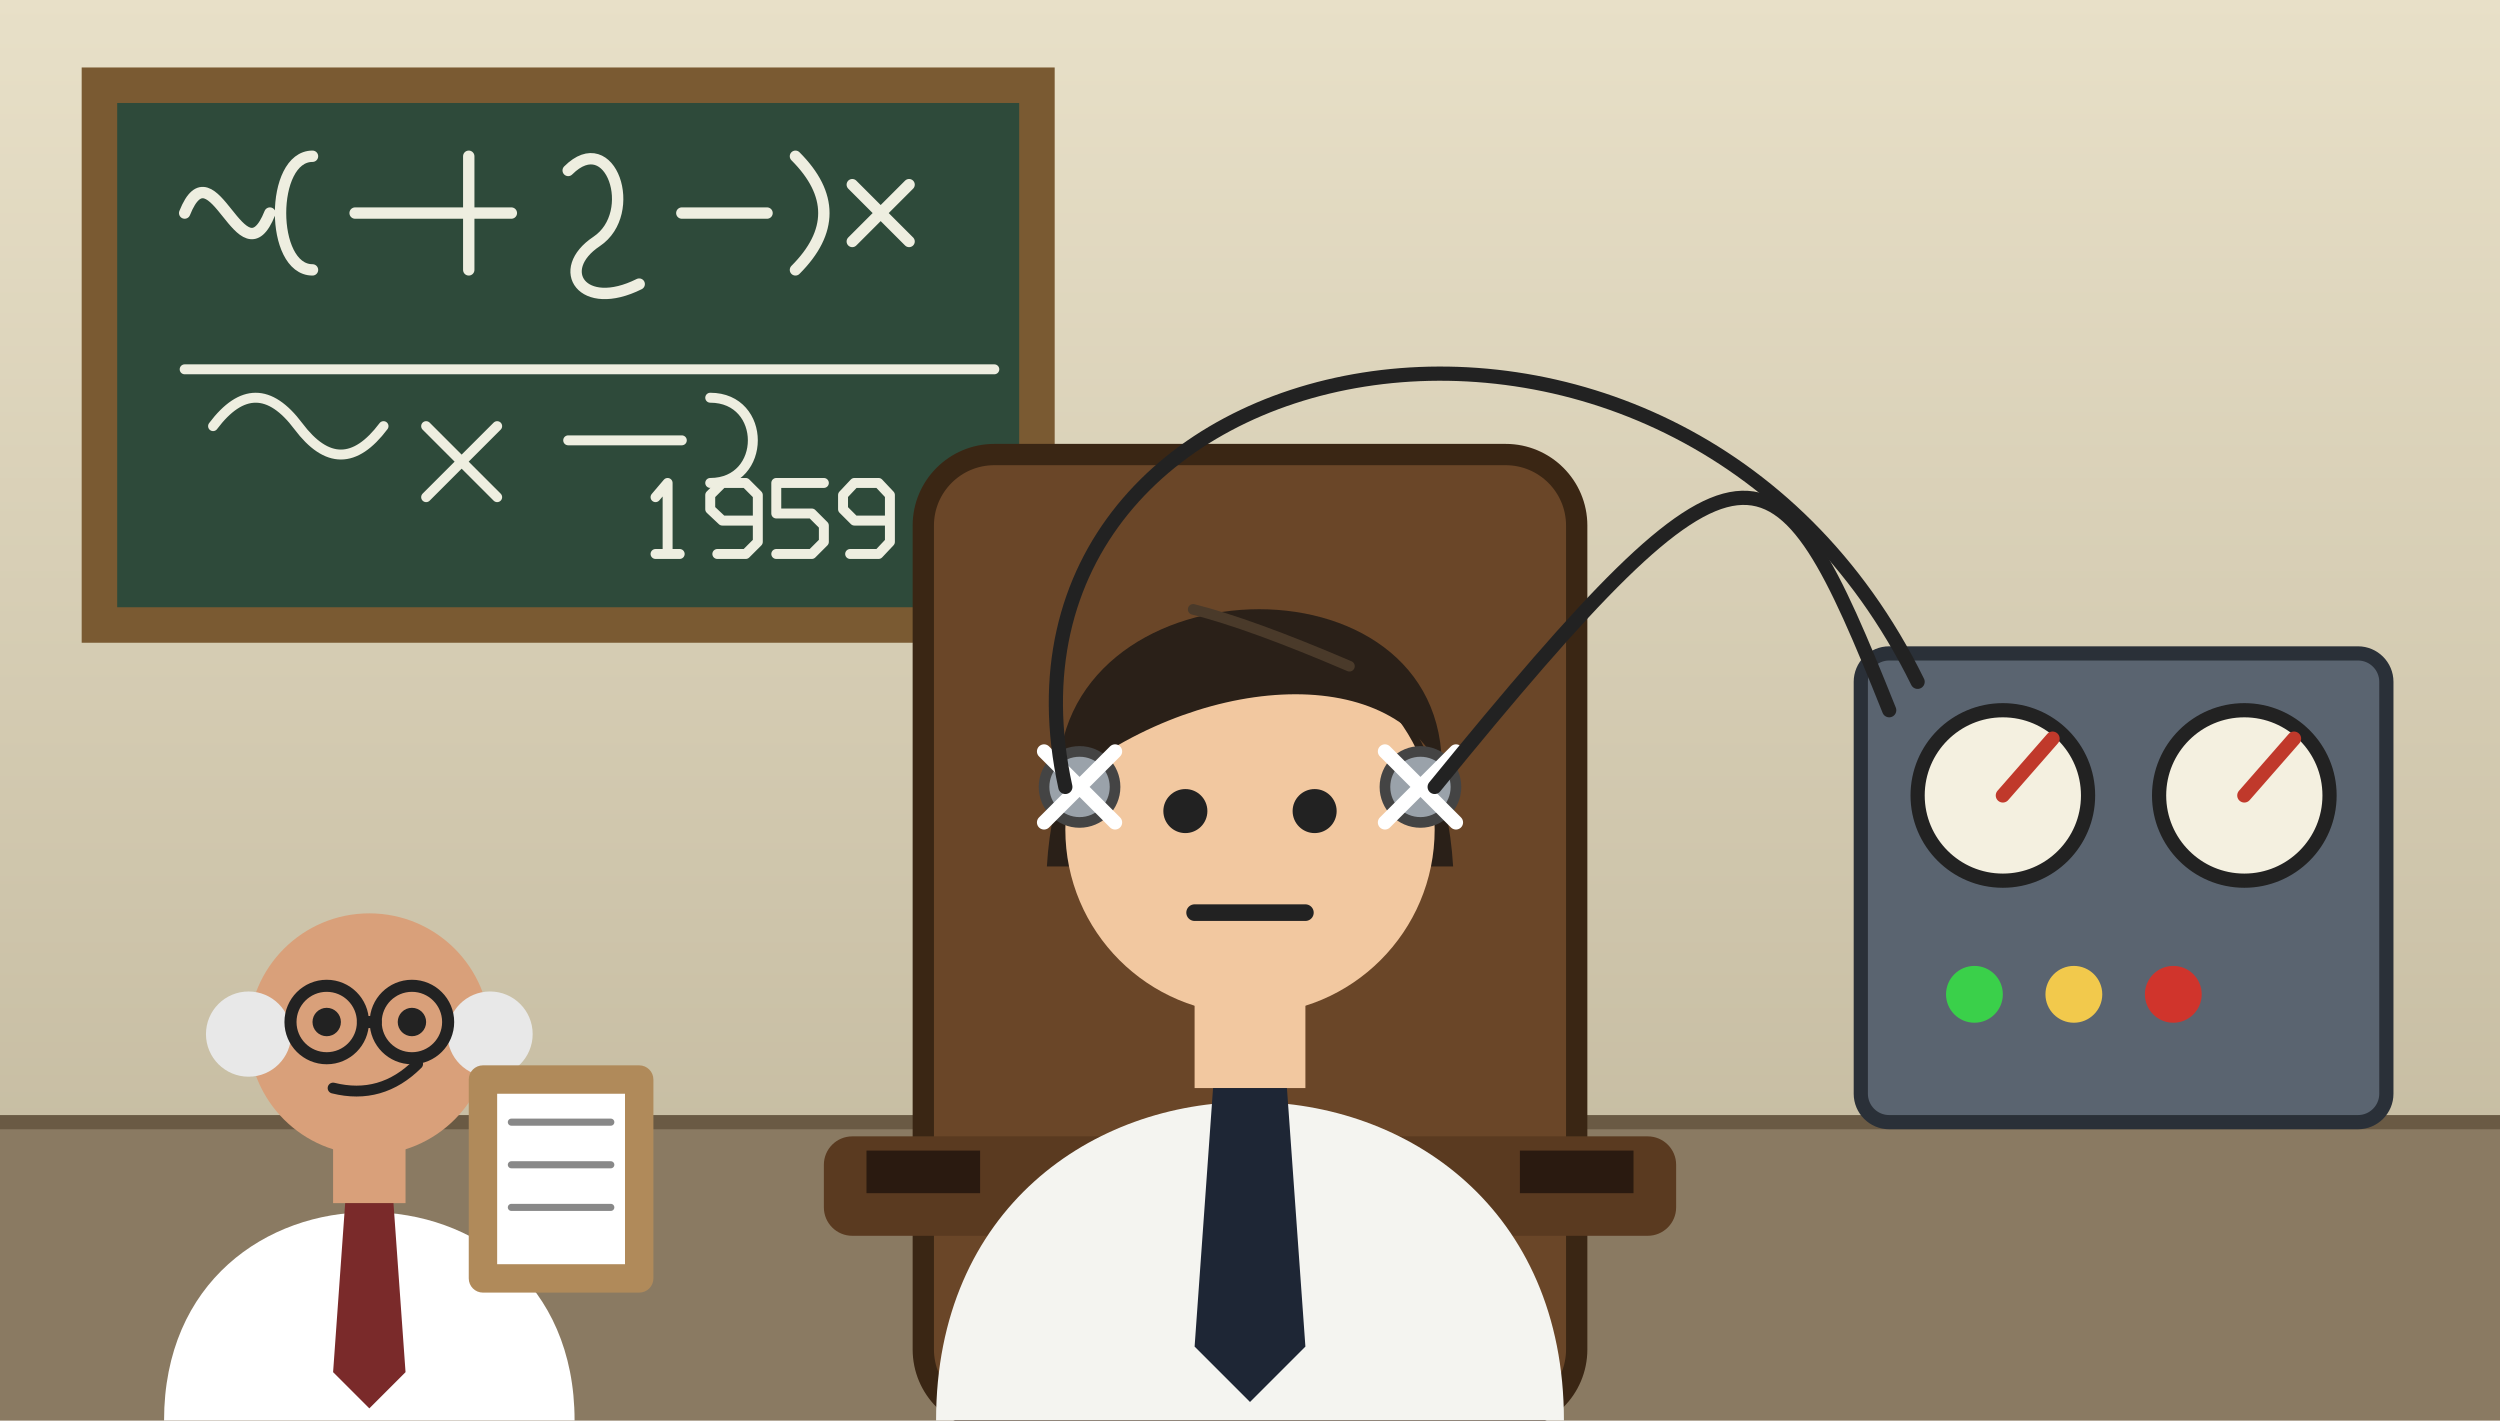
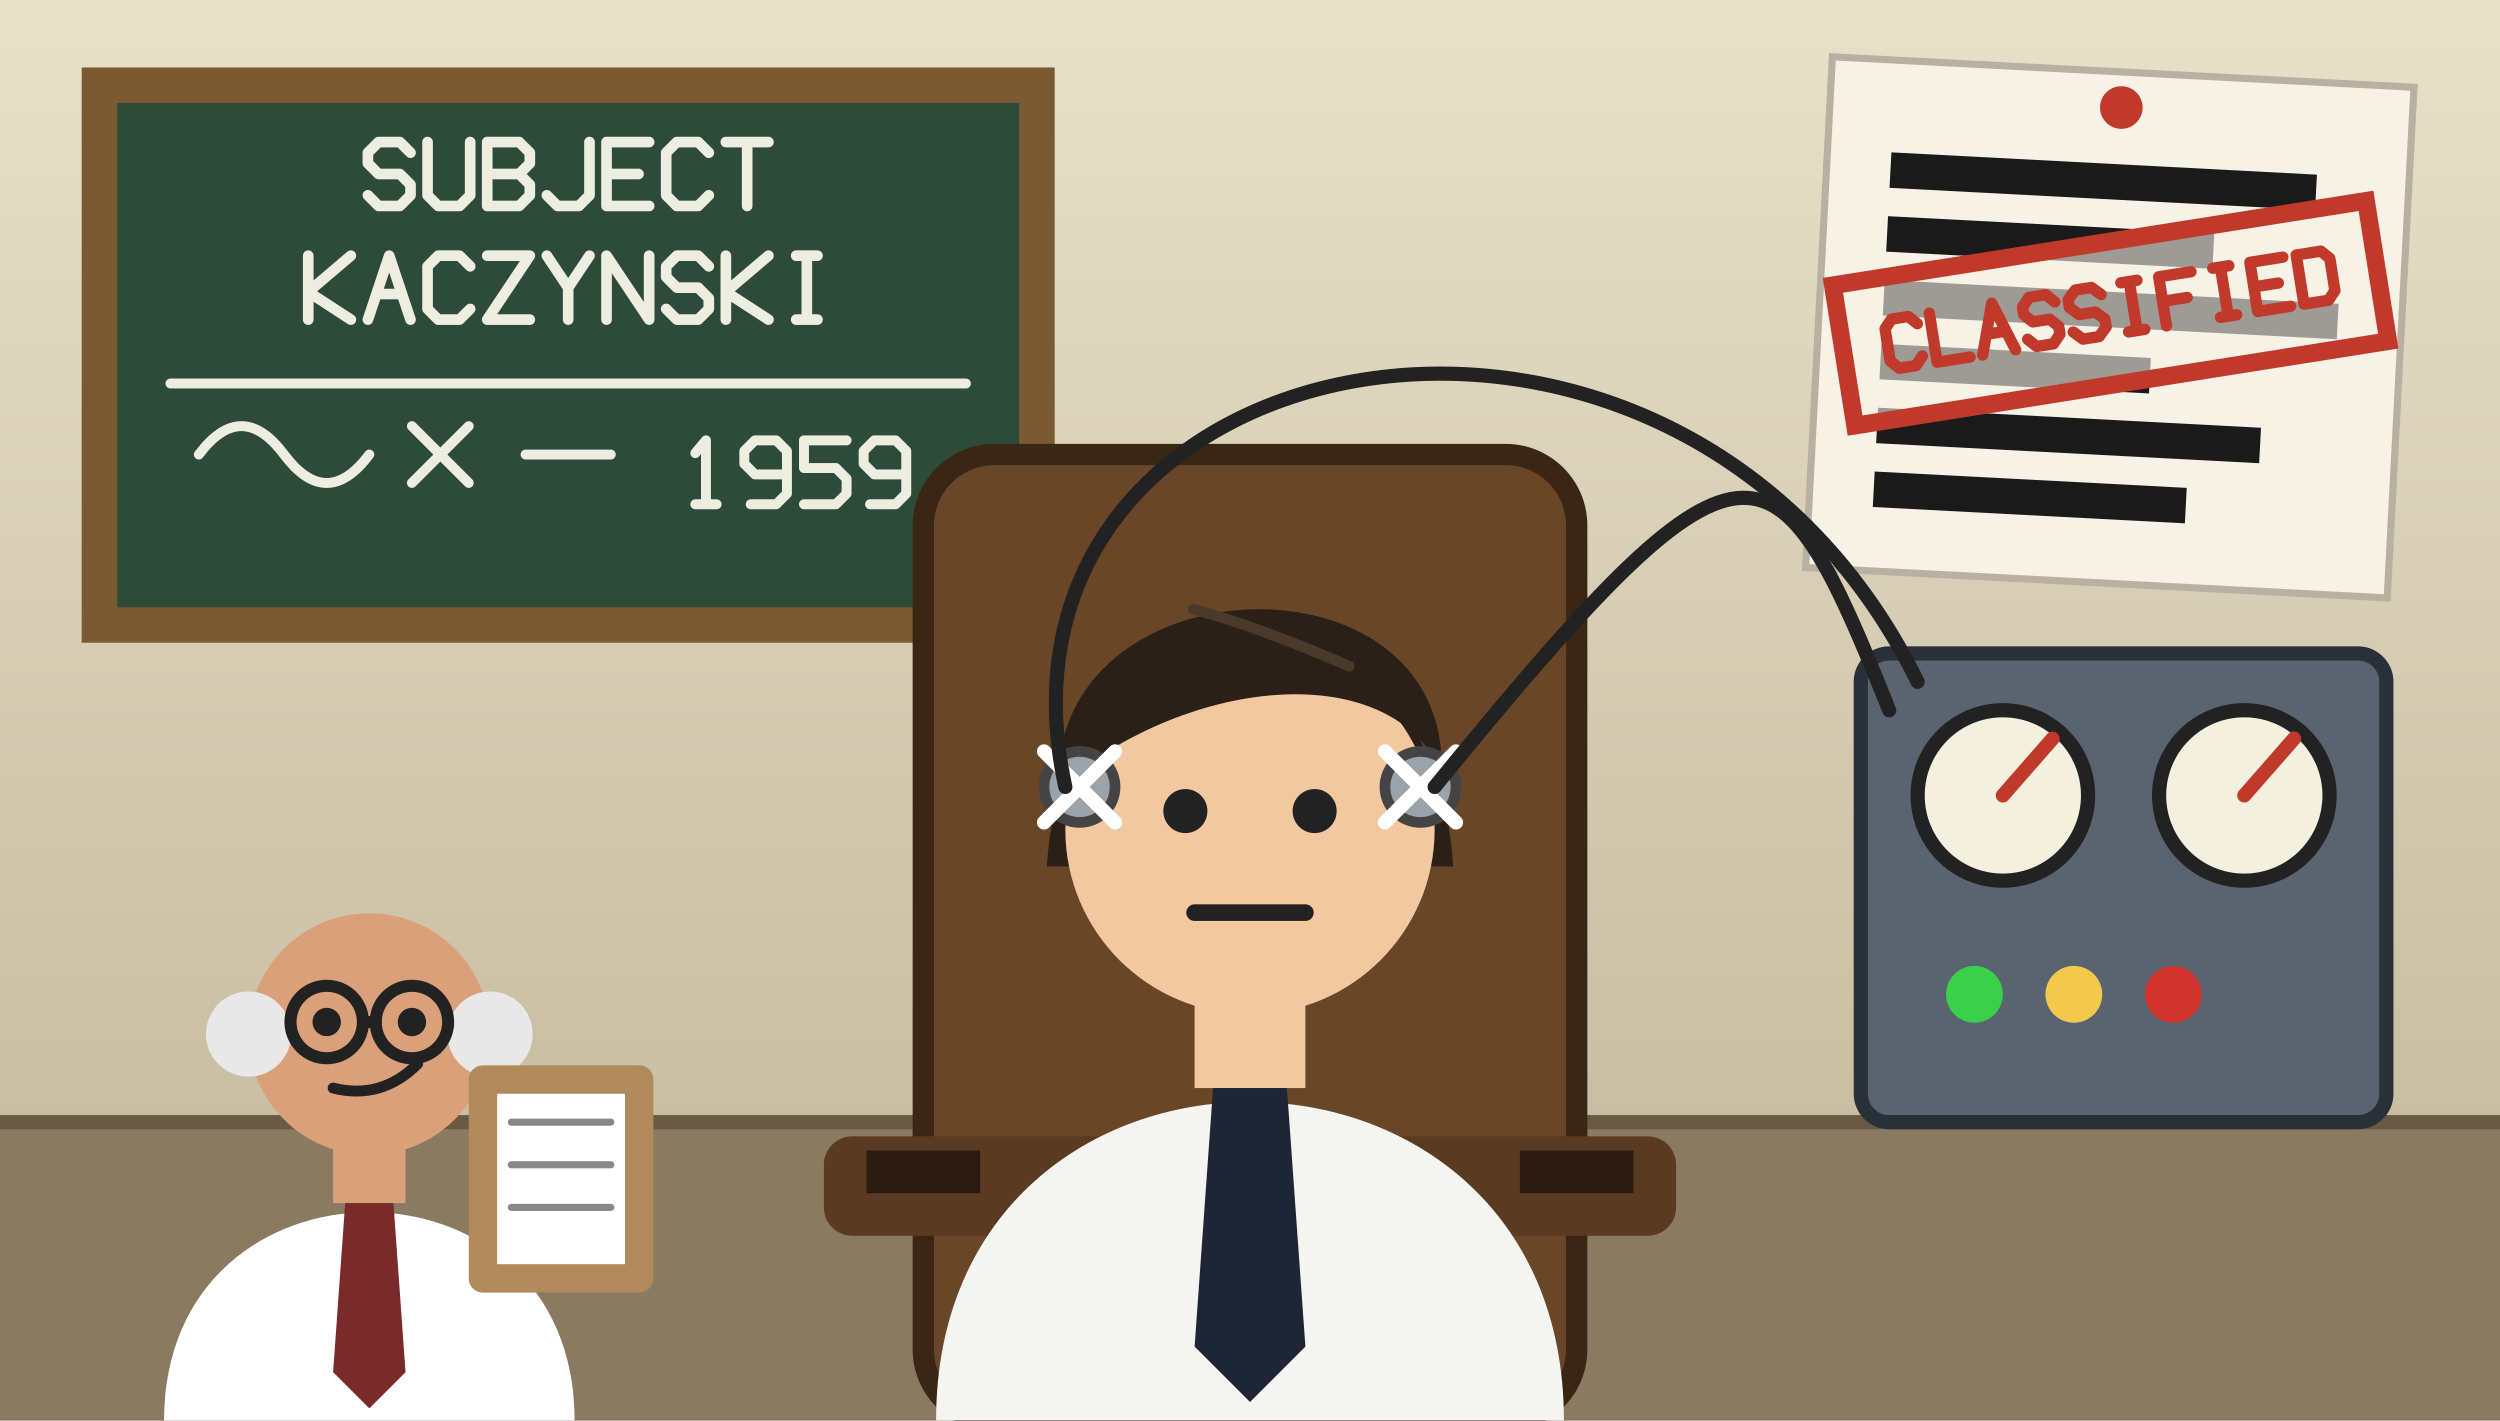
<svg xmlns="http://www.w3.org/2000/svg" viewBox="0 0 352 200" width="352" height="200">
  <defs>
    <linearGradient id="bg" x1="0" y1="0" x2="0" y2="1">
      <stop offset="0.00" stop-color="#e8e0c8" stop-opacity="1" />
      <stop offset="1.00" stop-color="#bfb59a" stop-opacity="1" />
    </linearGradient>
  </defs>
  <rect x="0" y="0" width="352" height="200" fill="url(#bg)" />
  <rect x="0" y="158" width="352" height="42" fill="#8a7a62" />
  <path d="M0 158 L352 158" fill="none" stroke="#6a5a44" stroke-width="2" stroke-linecap="round" stroke-linejoin="round" />
  <rect x="14" y="12" width="132" height="76" fill="#2e4a3a" stroke="#7a5a32" stroke-width="5" />
-   <path d="M26 30 c 4 -10 8 10 12 0 M44 22 c -6 0 -6 16 0 16 M50 30 L62 30 M66 22 L66 38 M60 30 L72 30" fill="none" stroke="#eeeee0" stroke-width="1.6" stroke-linecap="round" stroke-linejoin="round" />
-   <path d="M80 24 c 6 -6 10 6 4 10 c -6 4 -2 10 6 6 M96 30 L108 30 M112 22 q 8 8 0 16 M120 26 l 8 8 M128 26 l -8 8" fill="none" stroke="#eeeee0" stroke-width="1.6" stroke-linecap="round" stroke-linejoin="round" />
-   <path d="M26 52 L140 52 M30 60 q 6 -8 12 0 t 12 0 M60 60 L70 70 M70 60 L60 70 M80 62 L96 62 M100 56 c 8 0 8 12 0 12" fill="none" stroke="#eeeee0" stroke-width="1.4" stroke-linecap="round" stroke-linejoin="round" />
-   <path d="M92.3 70.0 L94.0 68.0 L94.0 78.0 M92.3 78.0 L95.7 78.0 M106.7 73.3 L101.7 73.3 L100.0 71.7 L100.0 69.7 L101.7 68.0 L105.0 68.0 L106.7 69.7 L106.7 76.3 L105.0 78.0 L101.0 78.0 M116.0 68.0 L109.3 68.0 L109.3 72.3 L114.3 72.3 L116.0 74.0 L116.0 76.3 L114.3 78.0 L109.3 78.0 M125.3 73.3 L120.3 73.3 L118.7 71.7 L118.7 69.7 L120.3 68.0 L123.7 68.0 L125.3 69.7 L125.3 76.3 L123.7 78.0 L119.7 78.0 " fill="none" stroke="#eeeee0" stroke-width="1.4" stroke-linecap="round" stroke-linejoin="round" />
+   <path d="M57.8 21.5 L56.3 20.0 L53.3 20.0 L51.8 21.5 L51.8 23.0 L53.3 24.5 L56.3 24.5 L57.8 26.0 L57.8 27.5 L56.3 29.0 L53.3 29.0 L51.8 27.5 M60.2 20.0 L60.2 27.5 L61.7 29.0 L64.7 29.0 L66.2 27.5 L66.2 20.0 M68.6 29.0 L68.6 20.0 L73.1 20.0 L74.6 21.5 L74.6 23.0 L73.1 24.5 L68.6 24.5 M73.1 24.5 L74.6 26.0 L74.6 27.5 L73.1 29.0 L68.6 29.0 M83.0 20.0 L83.0 27.5 L81.5 29.0 L78.5 29.0 L77.0 27.5 M91.4 20.0 L85.4 20.0 L85.4 29.0 L91.4 29.0 M85.4 24.5 L89.9 24.5 M99.8 21.5 L98.3 20.0 L95.3 20.0 L93.8 21.5 L93.8 27.5 L95.3 29.0 L98.3 29.0 L99.8 27.5 M102.2 20.0 L108.2 20.0 M105.2 20.0 L105.2 29.0 " fill="none" stroke="#eeeee0" stroke-width="1.5" stroke-linecap="round" stroke-linejoin="round" />
+   <path d="M43.4 36.0 L43.4 45.0 M49.4 36.0 L43.4 41.1 L49.4 45.0 M51.8 45.0 L54.8 36.0 L57.8 45.0 M53.3 41.4 L56.3 41.4 M66.2 37.5 L64.7 36.0 L61.7 36.0 L60.2 37.5 L60.2 43.5 L61.7 45.0 L64.7 45.0 L66.2 43.5 M68.6 36.0 L74.6 36.0 L68.6 45.0 L74.6 45.0 M77.0 36.0 L80.0 40.5 L83.0 36.0 M80.0 40.5 L80.0 45.0 M85.4 45.0 L85.4 36.0 L91.4 45.0 L91.4 36.0 M99.8 37.5 L98.3 36.0 L95.3 36.0 L93.8 37.5 L93.8 39.0 L95.3 40.5 L98.3 40.5 L99.8 42.0 L99.8 43.5 L98.3 45.0 L95.3 45.0 L93.8 43.5 M102.2 36.0 L102.2 45.0 M108.2 36.0 L102.2 41.1 L108.2 45.0 M112.1 36.0 L115.1 36.0 M113.6 36.0 L113.6 45.0 M112.1 45.0 L115.1 45.0 " fill="none" stroke="#eeeee0" stroke-width="1.5" stroke-linecap="round" stroke-linejoin="round" />
+   <path d="M24 54 L136 54 M28 64 q 6 -8 12 0 t 12 0 M58 60 L66 68 M66 60 L58 68 M74 64 L86 64" fill="none" stroke="#eeeee0" stroke-width="1.4" stroke-linecap="round" stroke-linejoin="round" />
+   <path d="M97.9 63.8 L99.4 62.0 L99.4 71.0 M97.9 71.0 L100.9 71.0 M110.8 66.8 L106.3 66.8 L104.8 65.3 L104.8 63.5 L106.3 62.0 L109.3 62.0 L110.8 63.5 L110.8 69.5 L109.3 71.0 L105.7 71.0 M119.2 62.0 L113.2 62.0 L113.2 65.9 L117.7 65.9 L119.2 67.4 L119.2 69.5 L117.7 71.0 L113.2 71.0 M127.6 66.8 L123.1 66.8 L121.6 65.3 L121.6 63.5 L123.1 62.0 L126.1 62.0 L127.6 63.5 L127.6 69.5 L126.1 71.0 L122.5 71.0 " fill="none" stroke="#eeeee0" stroke-width="1.4" stroke-linecap="round" stroke-linejoin="round" />
+   <g transform="translate(258 8) rotate(3)" opacity="1">
+     <rect x="0" y="0" width="82" height="72" fill="#f6f2e6" stroke="#b8b0a0" stroke-width="1" />
+     <circle cx="41.0" cy="5.0" r="3.0" fill="#c0392b" />
+     <rect x="9" y="13" width="60" height="5" fill="#1a1a1a" />
+     <rect x="9" y="22" width="46" height="5" fill="#1a1a1a" />
+     <rect x="9" y="31" width="64" height="5" fill="#1a1a1a" />
+     <rect x="9" y="40" width="38" height="5" fill="#1a1a1a" />
+     <rect x="9" y="49" width="54" height="5" fill="#1a1a1a" />
+     <rect x="9" y="58" width="44" height="5" fill="#1a1a1a" />
+     <g transform="rotate(-12 41 34)" opacity="1">
+       <rect x="3" y="24" width="76" height="20" fill="#f6f2e6" stroke="#c0392b" stroke-width="2.5" fill-opacity="0.6" />
+       <path d="M13.9 31.2 L12.8 30.0 L10.4 30.0 L9.3 31.2 L9.3 35.8 L10.4 37.0 L12.8 37.0 L13.9 35.8 M15.8 30.0 L15.8 37.0 L20.5 37.0 M22.3 37.0 L24.7 30.0 L27.0 37.0 M23.5 34.2 L25.8 34.2 M33.5 31.2 L32.4 30.0 L30.0 30.0 L28.9 31.2 L28.9 32.3 L30.0 33.5 L32.4 33.5 L33.5 34.7 L33.5 35.8 L32.4 37.0 L30.0 37.0 L28.9 35.8 M40.1 31.2 L38.9 30.0 L36.6 30.0 L35.4 31.2 L35.4 32.3 L36.6 33.5 L38.9 33.5 L40.1 34.7 L40.1 35.8 L38.9 37.0 L36.6 37.0 L35.4 35.8 M43.1 30.0 L45.4 30.0 M44.3 30.0 L44.3 37.0 M43.1 37.0 L45.4 37.0 M53.1 30.0 L48.5 30.0 L48.5 37.0 M48.5 33.5 L52.0 33.5 M56.2 30.0 L58.5 30.0 M57.3 30.0 L57.3 37.0 M56.2 37.0 L58.5 37.0 M66.2 30.0 L61.5 30.0 L61.5 37.0 L66.2 37.0 M61.5 33.5 L65.0 33.5 M68.1 30.0 L68.1 37.0 L71.6 37.0 L72.7 35.8 L72.7 31.2 L71.6 30.0 L68.1 30.0 " fill="none" stroke="#c0392b" stroke-width="1.6" stroke-linecap="round" stroke-linejoin="round" />
+     </g>
+   </g>
  <rect x="262" y="92" width="74" height="66" fill="#5a6470" rx="4" stroke="#2a3038" stroke-width="2" />
  <circle cx="282.0" cy="112.0" r="12.0" fill="#f4f0e0" stroke="#222" stroke-width="2" />
  <path d="M282 112 L289 104" fill="none" stroke="#c0392b" stroke-width="2" stroke-linecap="round" stroke-linejoin="round" />
  <circle cx="316.0" cy="112.0" r="12.0" fill="#f4f0e0" stroke="#222" stroke-width="2" />
  <path d="M316 112 L323 104" fill="none" stroke="#c0392b" stroke-width="2" stroke-linecap="round" stroke-linejoin="round" />
  <circle cx="278.0" cy="140.0" r="4.0" fill="#3ad04a" />
  <circle cx="292.0" cy="140.0" r="4.0" fill="#f2c94c" />
  <circle cx="306.0" cy="140.0" r="4.0" fill="#d0342c" />
  <rect x="130" y="64" width="92" height="136" fill="#6a4628" rx="10" stroke="#3a2614" stroke-width="3" />
  <rect x="116" y="160" width="120" height="14" fill="#5a3a20" rx="4" />
  <path d="M131.8 200.0 C 131.8 140.2 220.2 140.2 220.2 200.0 Z" fill="#f4f4f0" />
  <rect x="168.2" y="137.6" width="15.6" height="15.6" fill="#f2c8a0" />
  <polygon points="170.8,153.2 181.2,153.2 183.8,189.6 176.0,197.4 168.2,189.6" fill="#1e2635" />
  <path d="M147.4 122.0 C 150.0 77.8 202.0 77.8 204.6 122.0 Z" fill="#2a2018" />
  <circle cx="176.0" cy="116.8" r="26.0" fill="#f2c8a0" />
  <circle cx="166.9" cy="114.2" r="3.1" fill="#222" />
  <circle cx="185.1" cy="114.2" r="3.1" fill="#222" />
  <path d="M168.2 128.5 L 183.8 128.5" fill="none" stroke="#222" stroke-width="2.34" stroke-linecap="round" stroke-linejoin="round" />
  <rect x="122" y="162" width="16" height="6" fill="#2a1a10" />
  <rect x="214" y="162" width="16" height="6" fill="#2a1a10" />
  <path d="M149.0 110.8 C 148.0 78.8 204.0 76.8 203.0 108.8 C 196.0 92.8 168 94.8 149.0 110.8 Z" fill="#2a2018" />
  <path d="M168 85.8 q 8 2 22 8" fill="none" stroke="#4a3a2a" stroke-width="1.5" stroke-linecap="round" stroke-linejoin="round" />
  <circle cx="152.0" cy="110.8" r="5.0" fill="#9aa2aa" stroke="#444" stroke-width="1.5" />
  <path d="M147.0 105.8 L157.0 115.8 M157.0 105.8 L147.0 115.8" fill="none" stroke="#ffffff" stroke-width="2" stroke-linecap="round" stroke-linejoin="round" />
  <circle cx="200.0" cy="110.8" r="5.0" fill="#9aa2aa" stroke="#444" stroke-width="1.5" />
  <path d="M195.0 105.8 L205.0 115.8 M205.0 105.8 L195.0 115.8" fill="none" stroke="#ffffff" stroke-width="2" stroke-linecap="round" stroke-linejoin="round" />
  <path d="M202.0 110.8 C 246 56.8 250 60 266 100" fill="none" stroke="#222" stroke-width="2" stroke-linecap="round" stroke-linejoin="round" />
  <path d="M150.0 110.8 C 136 46.8 236 26.8 270 96" fill="none" stroke="#222" stroke-width="2" stroke-linecap="round" stroke-linejoin="round" />
  <path d="M23.1 200.0 C 23.1 160.9 80.9 160.9 80.9 200.0 Z" fill="#ffffff" />
  <rect x="46.9" y="159.2" width="10.2" height="10.2" fill="#d9a07a" />
  <polygon points="48.6,169.4 55.4,169.4 57.1,193.2 52.0,198.3 46.9,193.2" fill="#7a2a2a" />
  <circle cx="52.0" cy="145.6" r="17.0" fill="#d9a07a" />
  <circle cx="35.0" cy="145.6" r="6.0" fill="#e8e8e8" />
  <circle cx="69.0" cy="145.6" r="6.0" fill="#e8e8e8" />
  <circle cx="46.0" cy="143.9" r="2.0" fill="#222" />
  <circle cx="58.0" cy="143.9" r="2.0" fill="#222" />
  <path d="M46.9 153.2 Q 53.7 154.9 58.8 149.8" fill="none" stroke="#222" stroke-width="1.53" stroke-linecap="round" stroke-linejoin="round" />
  <circle cx="46.0" cy="143.9" r="5.1" fill="none" stroke="#222" stroke-width="1.7" />
  <circle cx="58.0" cy="143.9" r="5.1" fill="none" stroke="#222" stroke-width="1.7" />
  <path d="M51.1 143.9 L52.9 143.9" fill="none" stroke="#222" stroke-width="1.7" stroke-linecap="round" stroke-linejoin="round" />
  <rect x="66" y="150" width="26" height="32" fill="#b08a5a" rx="2" />
  <rect x="70" y="154" width="18" height="24" fill="#ffffff" />
  <path d="M72 158 L86 158" fill="none" stroke="#888" stroke-width="1" stroke-linecap="round" stroke-linejoin="round" />
  <path d="M72 164 L86 164" fill="none" stroke="#888" stroke-width="1" stroke-linecap="round" stroke-linejoin="round" />
  <path d="M72 170 L86 170" fill="none" stroke="#888" stroke-width="1" stroke-linecap="round" stroke-linejoin="round" />
</svg>
